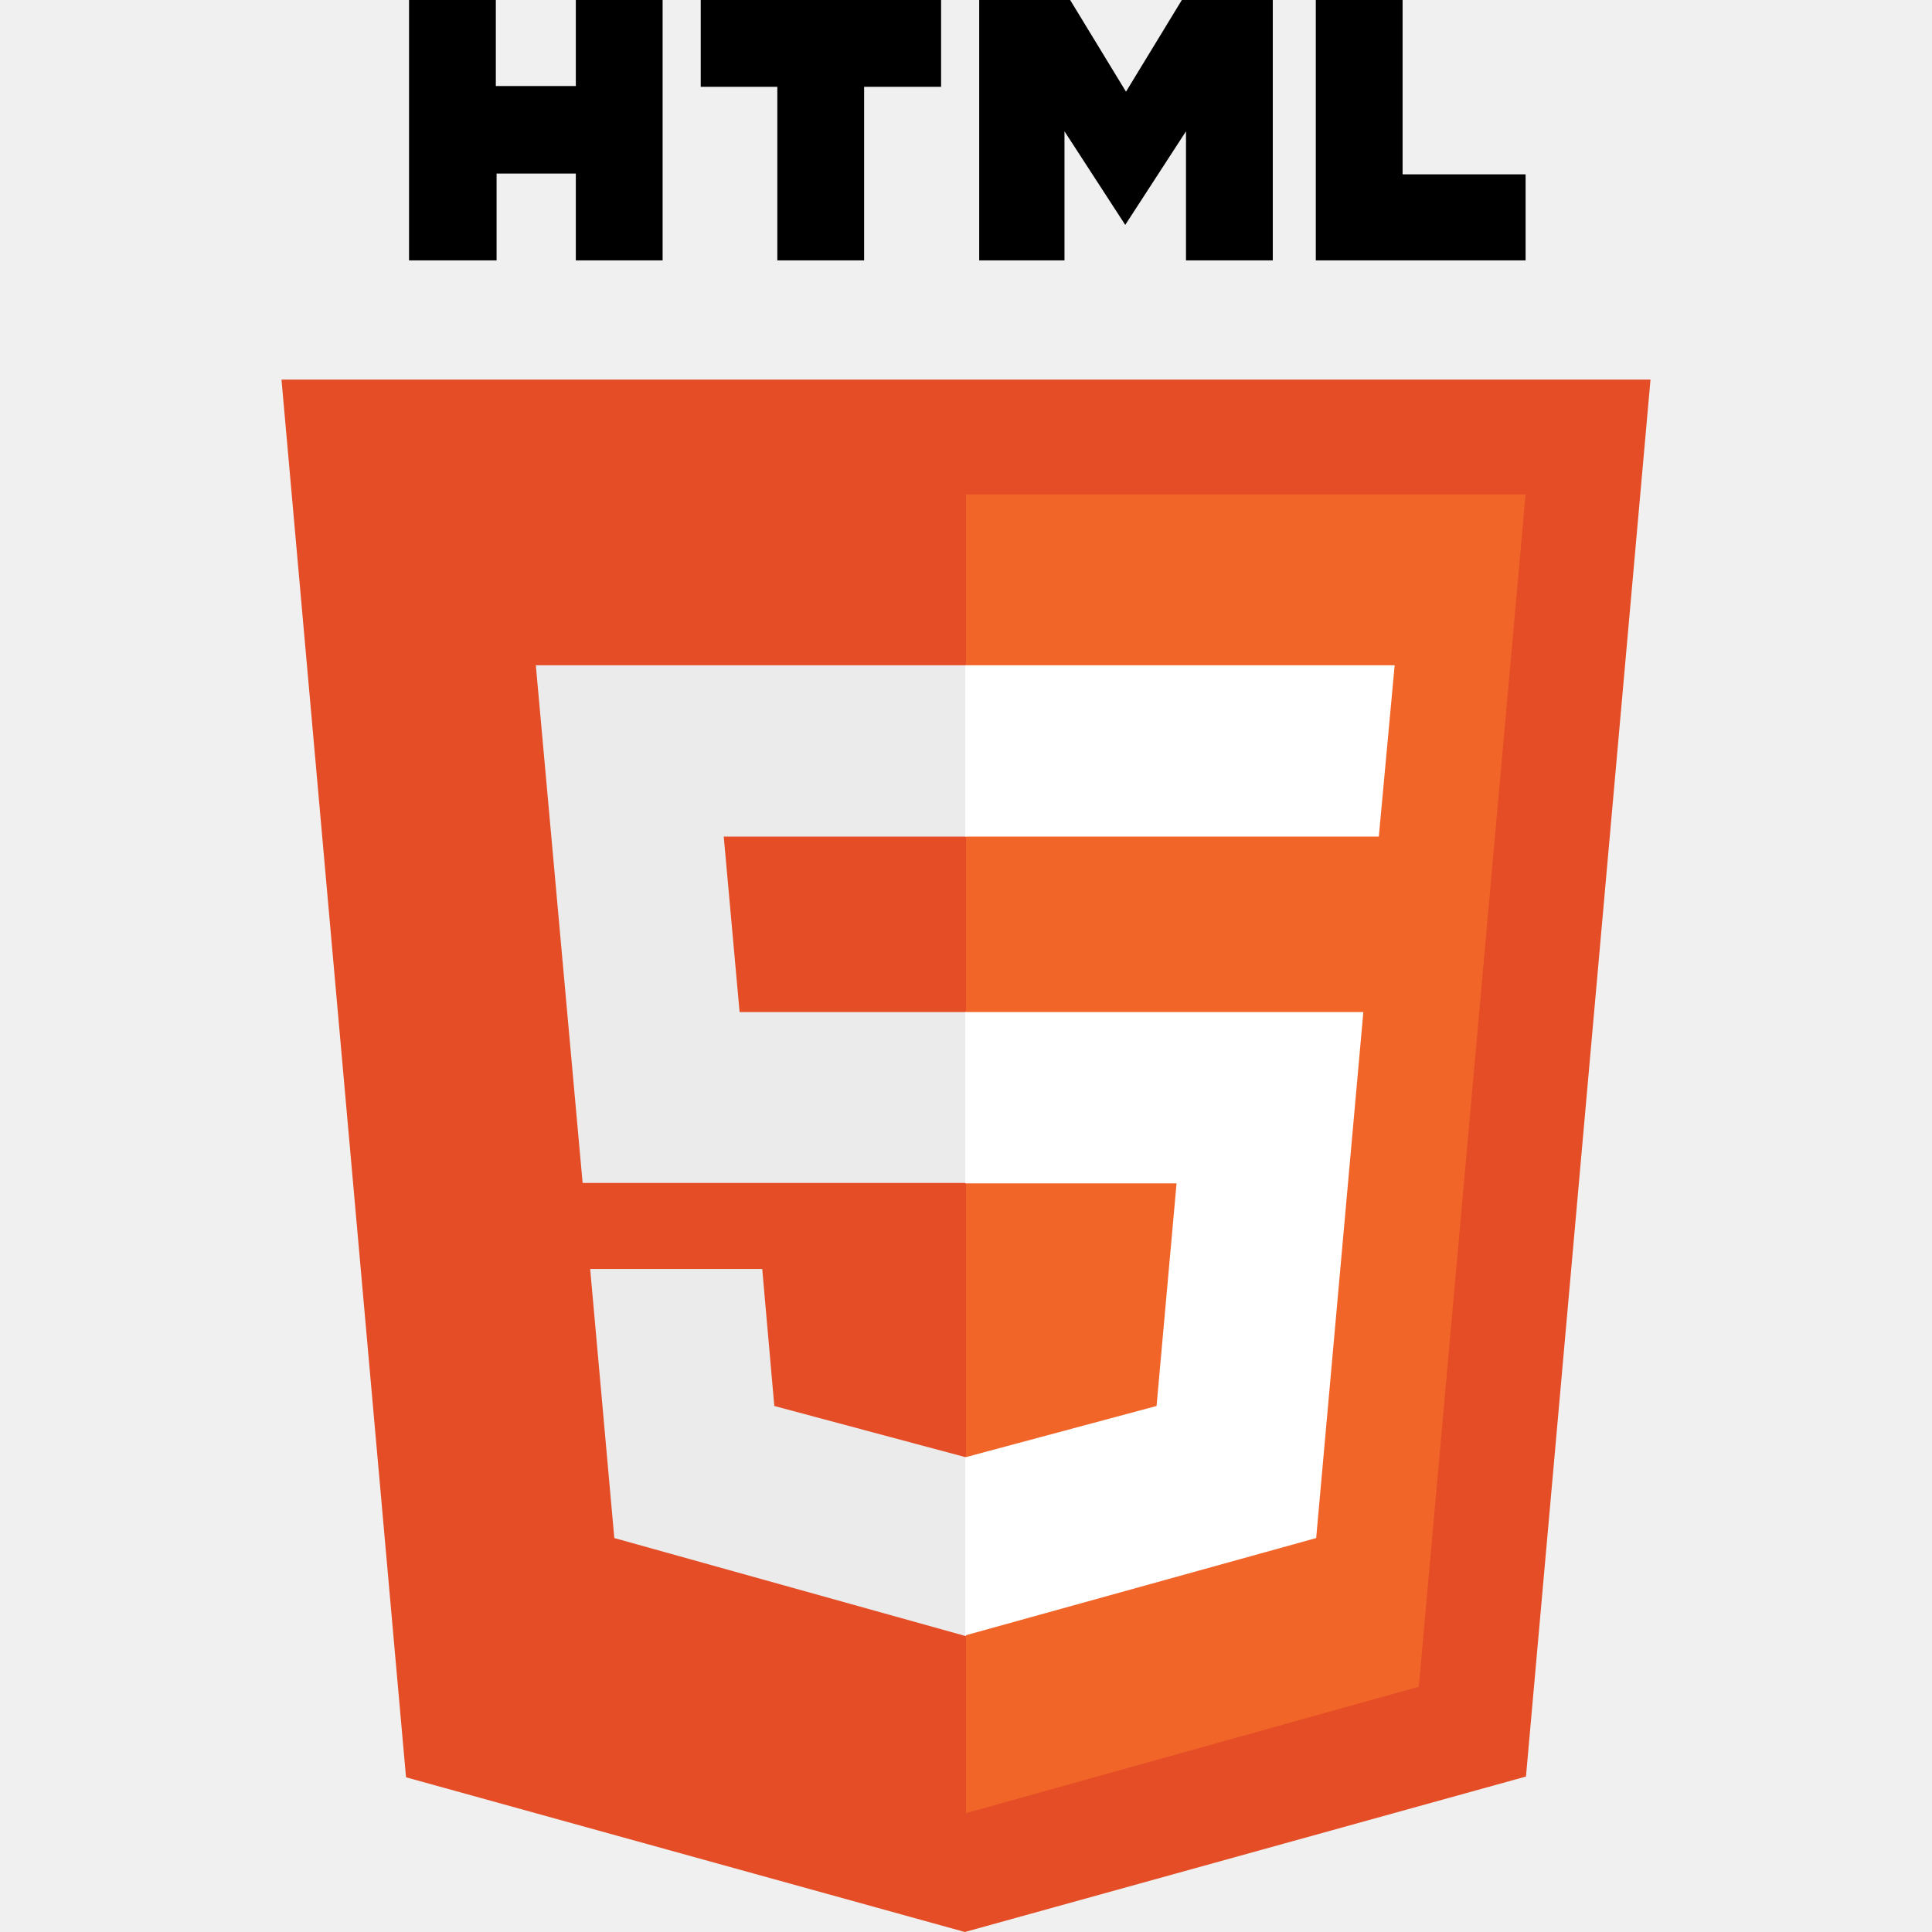
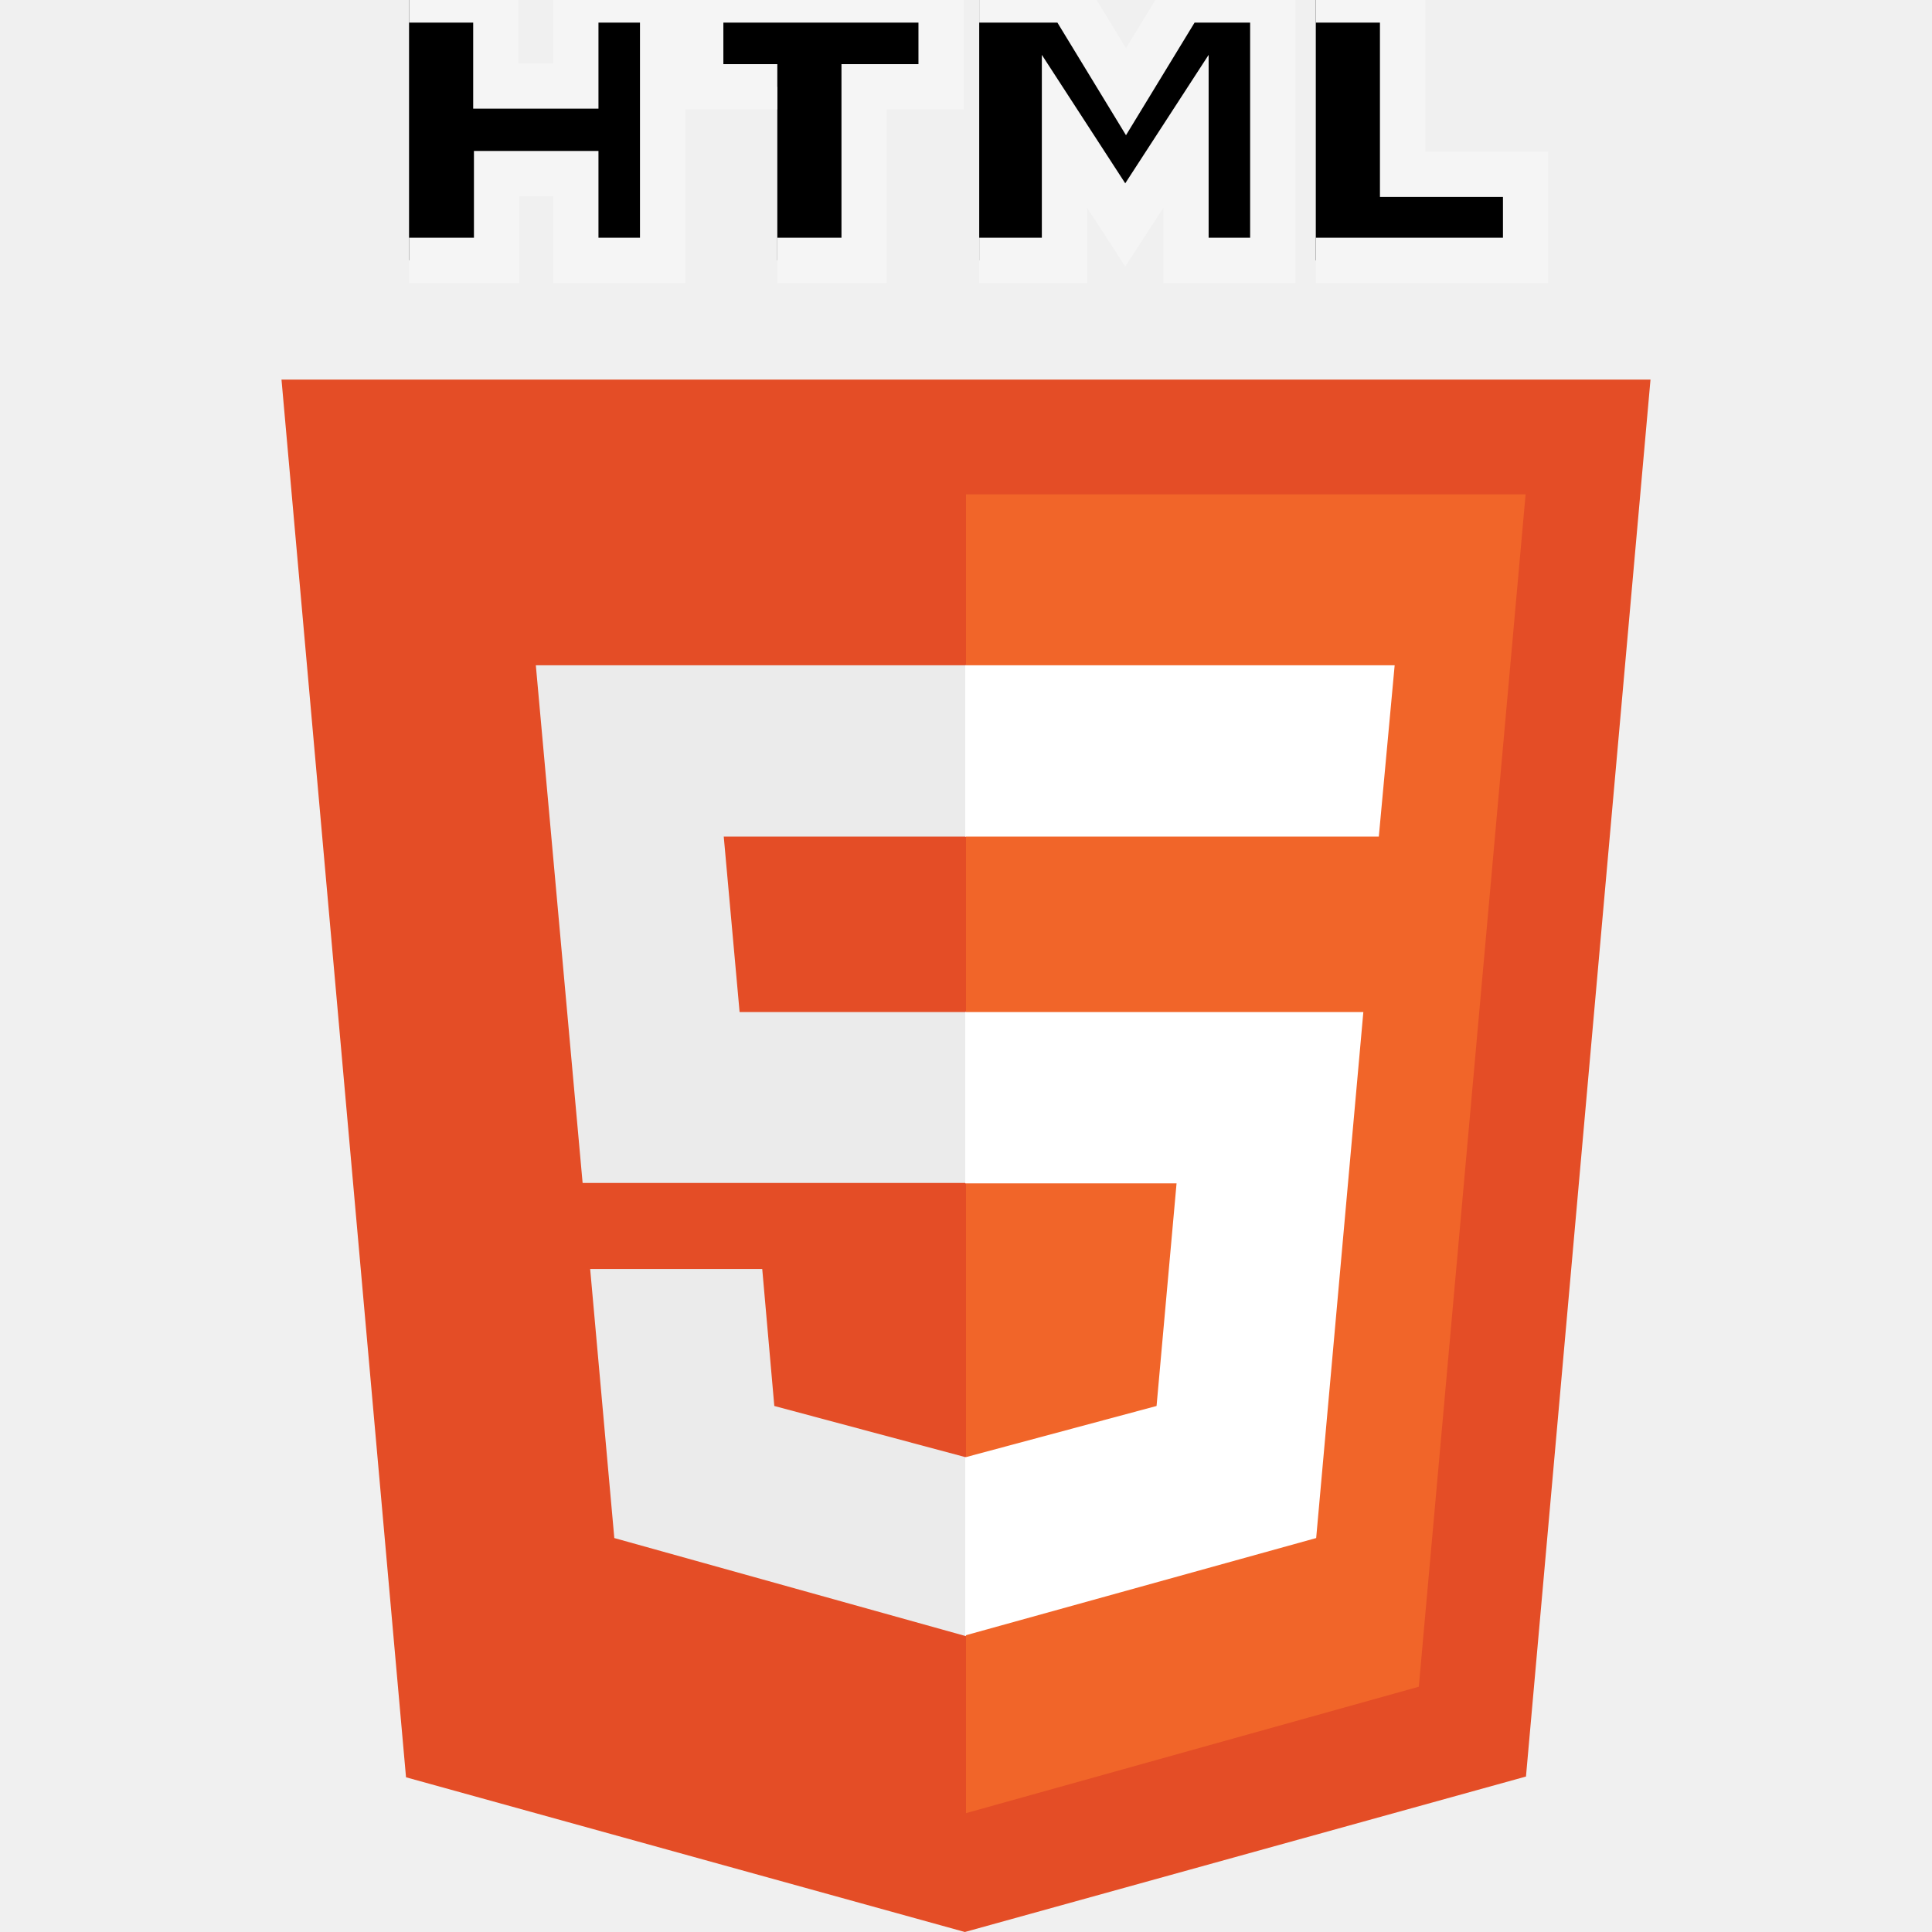
<svg xmlns="http://www.w3.org/2000/svg" viewBox="0 0 512 512">
-   <path d="M108.4 0h23v22.8h21.2V0h23v69h-23V46h-21v23h-23.2M206 23h-20.3V0h63.7v23H229v46h-23M259.5 0h24.1l14.8 24.3L313.2 0h24.1v69h-23V34.8l-16.1 24.8l-16.1-24.8v34.2h-22.6M348.7 0h23v46.2h32.6V69h-55.6" />
+   <path stroke="whitesmoke" stroke-width="12" d="M108.4 0h23v22.8h21.2V0h23v69h-23V46h-21v23h-23.2M206 23h-20.3V0h63.7v23H229v46h-23M259.5 0h24.1l14.8 24.3L313.2 0h24.1v69h-23V34.8l-16.1 24.8l-16.1-24.8v34.2h-22.6M348.7 0h23v46.2h32.6V69h-55.6" />
  <path fill="#e44d26" d="M107.6 471l-33-370.4h362.8l-33 370.2L255.7 512" />
  <path fill="#f16529" d="M256 480.5V131H404.3L376 447" />
  <path fill="#ebebeb" d="M142 176.3h114v45.4h-64.2l4.2 46.5h60v45.3H154.4M156.4 336.3H202l3.2 36.3 50.8 13.6v47.4l-93.2-26" />
  <path fill="#fff" d="M369.6 176.3H255.8v45.4h109.6M361.3 268.2H255.8v45.4h56l-5.3 59-50.7 13.6v47.2l93-25.8" />
</svg>
